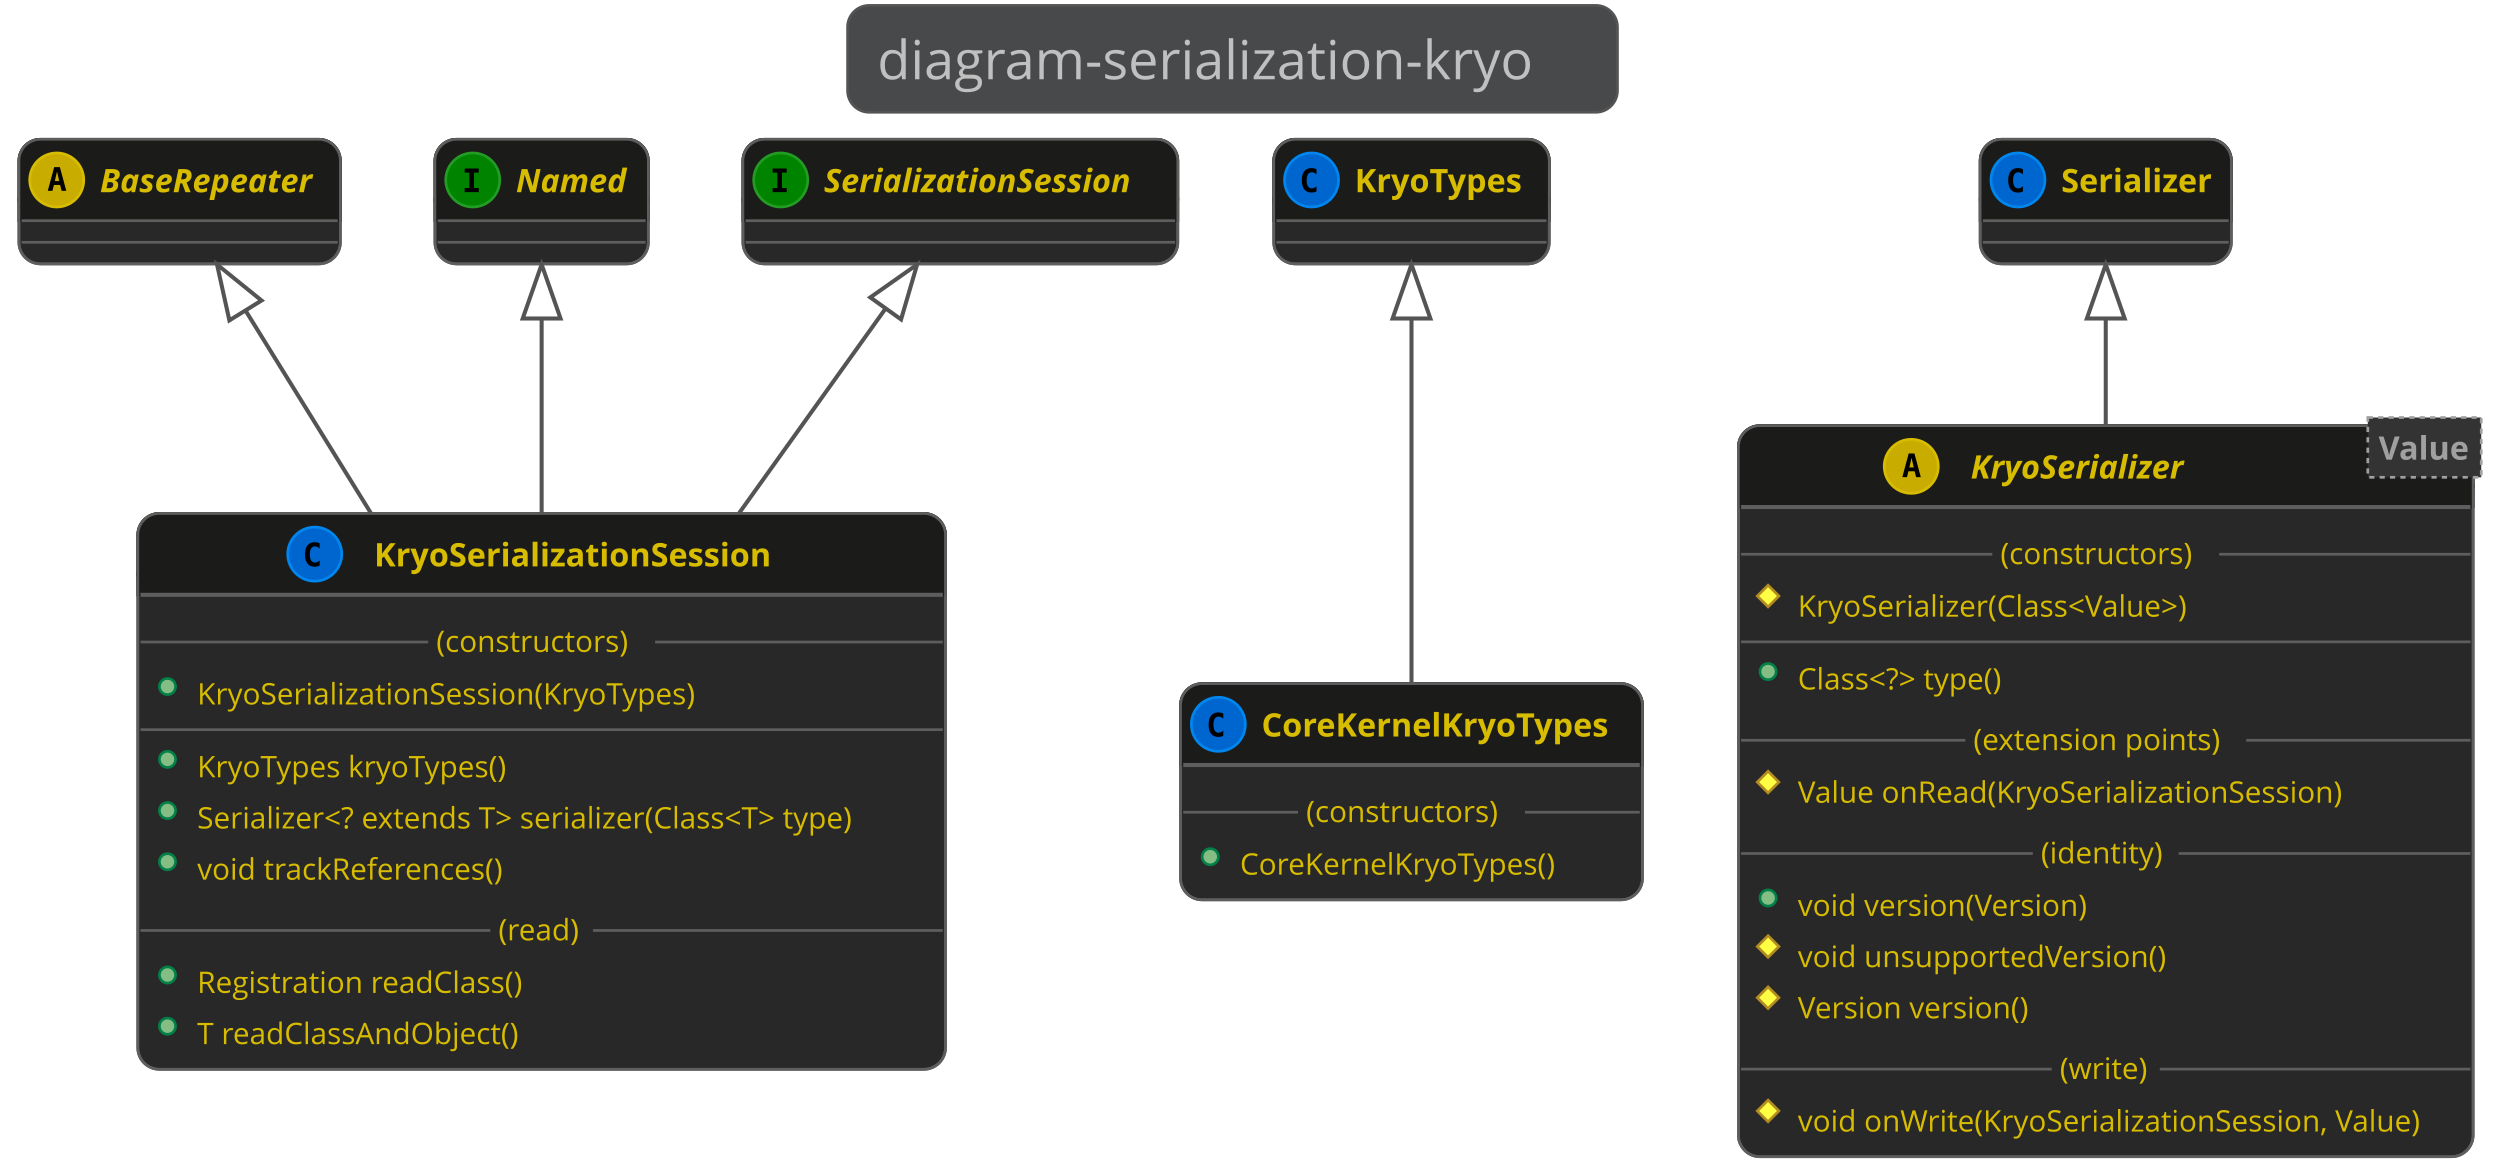
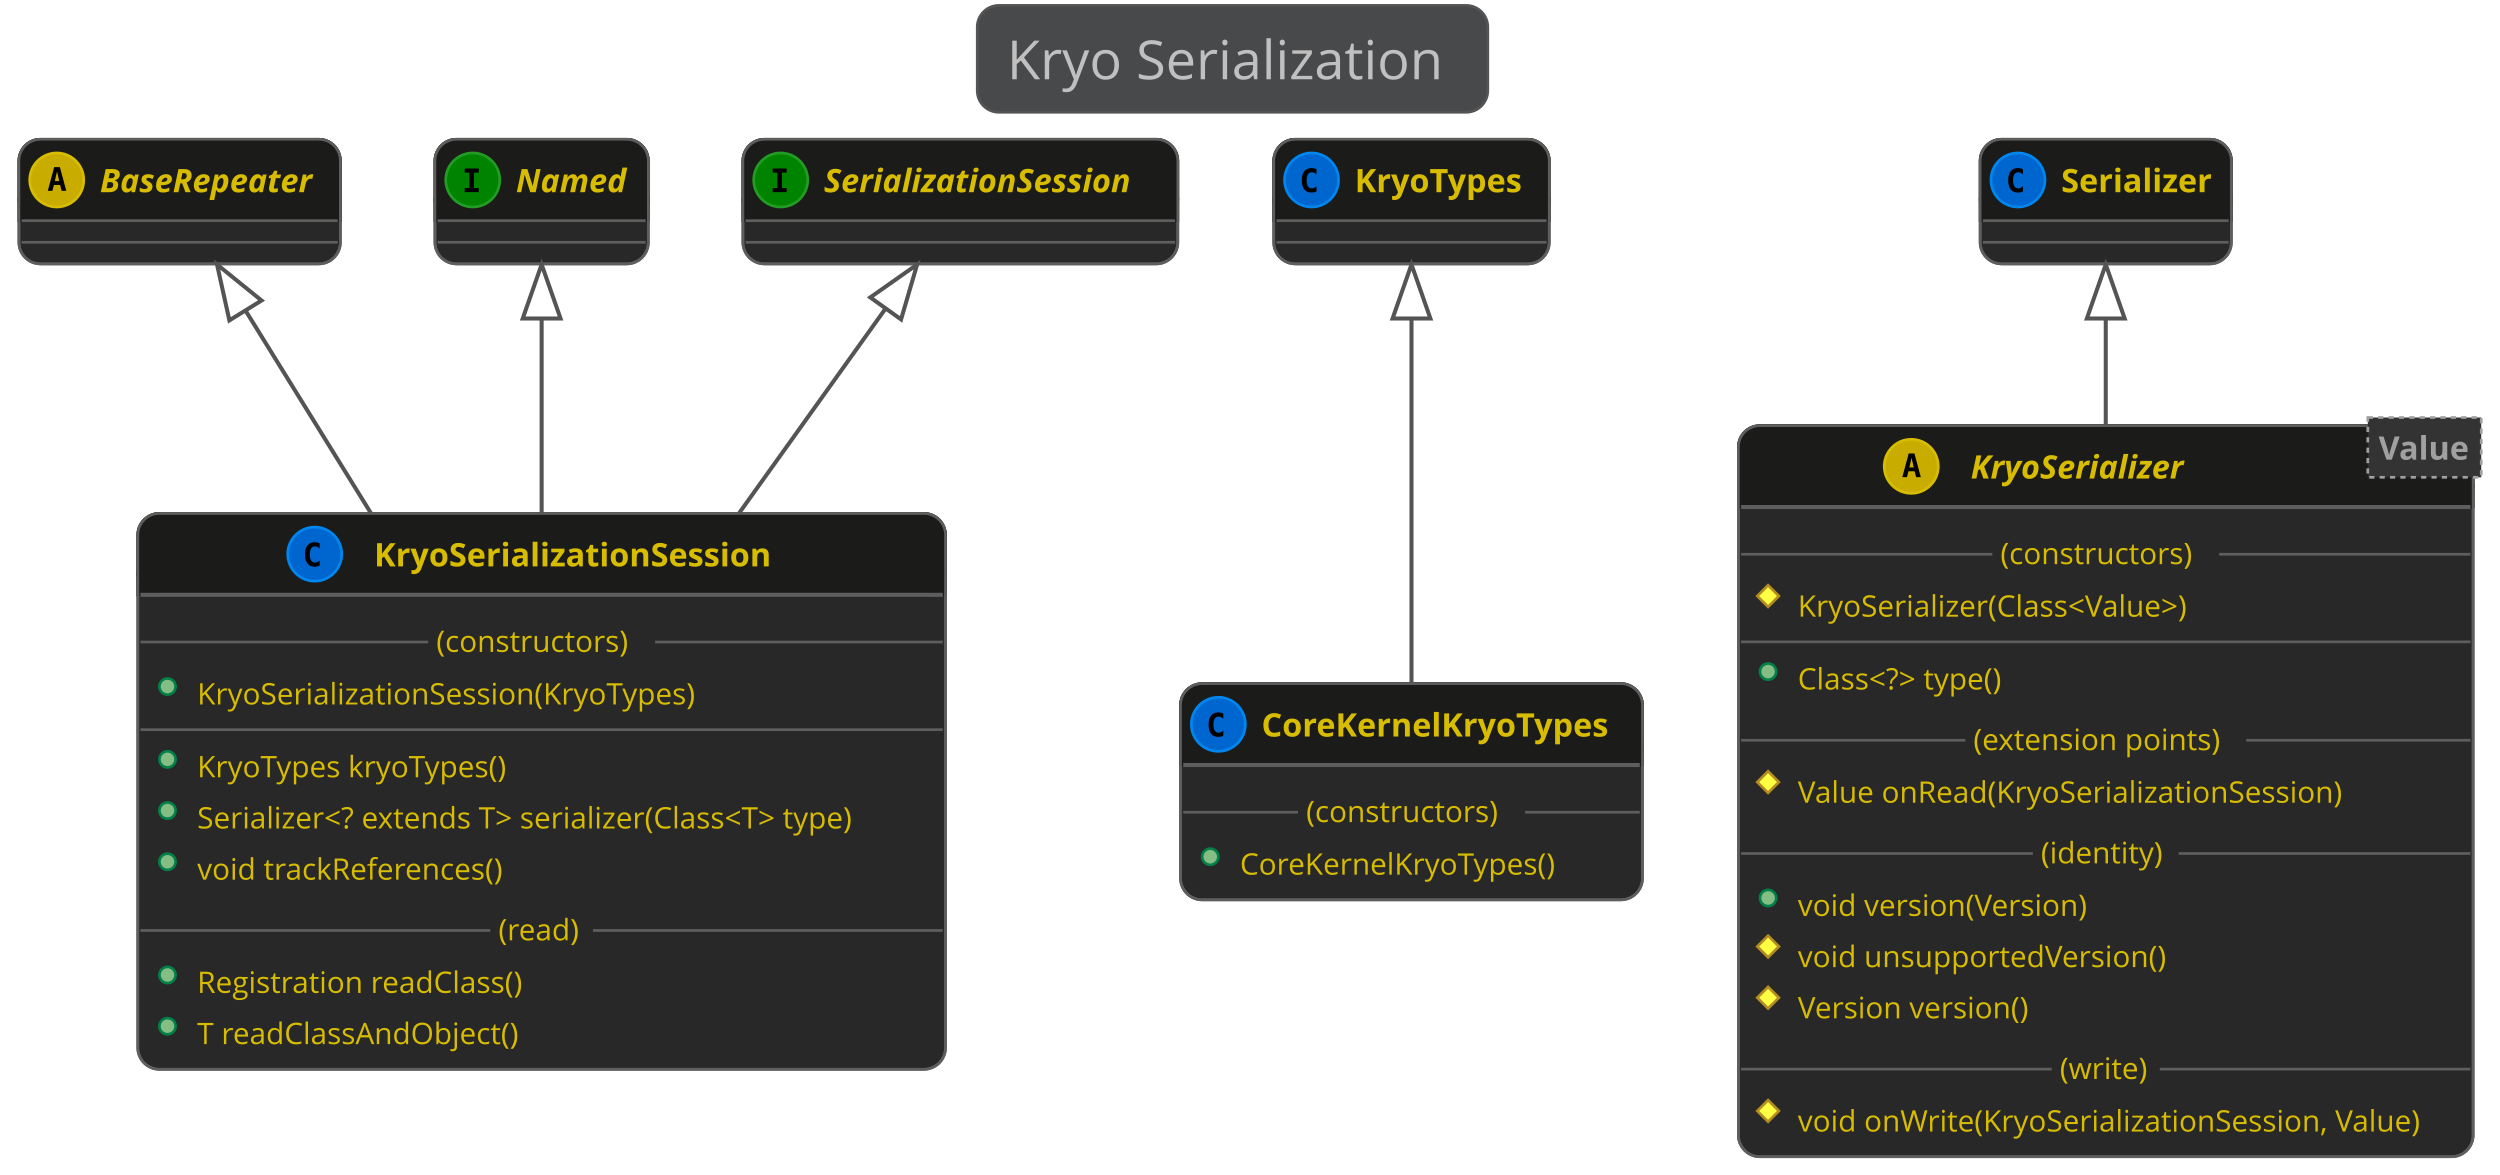
<svg xmlns="http://www.w3.org/2000/svg" contentScriptType="application/ecmascript" contentStyleType="text/css" height="453.125px" preserveAspectRatio="none" style="width:964px;height:453px;background:#333333;" version="1.1" viewBox="0 0 964 453" width="964.583px" zoomAndPan="magnify">
  <defs />
  <g>
-     <rect fill="#48494B" height="41.203" rx="8.333" ry="8.333" style="stroke:#545454;stroke-width:1.042;" width="296.875" x="326.823" y="2.083" />
-     <text fill="#C0C0C0" font-family="Open Sans,Avenir,Nunito,Arial,Helvetica,SansSerif" font-size="20.833" lengthAdjust="spacing" textLength="273.958" x="338.281" y="30.558">diagram-serialization-kryo</text>
+     <rect fill="#48494B" height="41.203" rx="8.333" ry="8.333" style="stroke:#545454;stroke-width:1.042;" width="196.875" x="376.823" y="2.083" />
+     <text fill="#C0C0C0" font-family="Open Sans,Avenir,Nunito,Arial,Helvetica,SansSerif" font-size="20.833" lengthAdjust="spacing" textLength="173.958" x="388.281" y="30.558">Kryo Serialization</text>
    <rect codeLine="6" fill="#282828" height="48.055" id="BaseRepeater" rx="8.333" ry="8.333" style="stroke:#5E5E5E;stroke-width:1.042;" width="123.958" x="7.292" y="53.703" />
    <rect fill="#1B1B1A" height="31.388" rx="8.333" ry="8.333" style="stroke:#1B1B1A;stroke-width:1.042;" width="123.958" x="7.292" y="53.703" />
    <rect fill="#1B1B1A" height="8.333" style="stroke:#1B1B1A;stroke-width:1.042;" width="123.958" x="7.292" y="76.758" />
    <rect codeLine="6" fill="none" height="48.055" id="BaseRepeater" rx="8.333" ry="8.333" style="stroke:#5E5E5E;stroke-width:1.042;" width="123.958" x="7.292" y="53.703" />
    <ellipse cx="21.875" cy="69.397" fill="#C8AC00" rx="10.417" ry="10.417" style="stroke:#D8BC00;stroke-width:1.042;" />
    <path d="M21.989,66.099 L21.14,69.828 L22.843,69.828 Z M20.89,64.451 L23.094,64.451 L25.553,73.564 L23.753,73.564 L23.191,71.311 L20.78,71.311 L20.231,73.564 L18.431,73.564 Z " fill="#000000" />
    <text fill="#D8BC00" font-family="Open Sans,Avenir,Nunito,Arial,Helvetica,SansSerif" font-size="12.5" font-style="italic" font-weight="bold" lengthAdjust="spacing" textLength="86.458" x="38.542" y="74.121">BaseRepeater</text>
    <line style="stroke:#5E5E5E;stroke-width:1.042;" x1="8.333" x2="130.208" y1="85.091" y2="85.091" />
    <line style="stroke:#5E5E5E;stroke-width:1.042;" x1="8.333" x2="130.208" y1="93.424" y2="93.424" />
    <rect codeLine="8" fill="#282828" height="48.055" id="Named" rx="8.333" ry="8.333" style="stroke:#5E5E5E;stroke-width:1.042;" width="82.292" x="167.708" y="53.703" />
    <rect fill="#1B1B1A" height="31.388" rx="8.333" ry="8.333" style="stroke:#1B1B1A;stroke-width:1.042;" width="82.292" x="167.708" y="53.703" />
    <rect fill="#1B1B1A" height="8.333" style="stroke:#1B1B1A;stroke-width:1.042;" width="82.292" x="167.708" y="76.758" />
    <rect codeLine="8" fill="none" height="48.055" id="Named" rx="8.333" ry="8.333" style="stroke:#5E5E5E;stroke-width:1.042;" width="82.292" x="167.708" y="53.703" />
    <ellipse cx="182.292" cy="69.397" fill="#008400" rx="10.417" ry="10.417" style="stroke:#239C23;stroke-width:1.042;" />
    <path d="M179.175,66.559 L179.175,64.972 L184.601,64.972 L184.601,66.559 L182.788,66.559 L182.788,72.498 L184.601,72.498 L184.601,74.085 L179.175,74.085 L179.175,72.498 L180.988,72.498 L180.988,66.559 Z " fill="#000000" />
    <text fill="#D8BC00" font-family="Open Sans,Avenir,Nunito,Arial,Helvetica,SansSerif" font-size="12.5" font-style="italic" font-weight="bold" lengthAdjust="spacing" textLength="44.792" x="198.958" y="74.121">Named</text>
    <line style="stroke:#5E5E5E;stroke-width:1.042;" x1="168.75" x2="248.958" y1="85.091" y2="85.091" />
    <line style="stroke:#5E5E5E;stroke-width:1.042;" x1="168.75" x2="248.958" y1="93.424" y2="93.424" />
    <rect codeLine="9" fill="#282828" height="48.055" id="SerializationSession" rx="8.333" ry="8.333" style="stroke:#5E5E5E;stroke-width:1.042;" width="167.708" x="286.458" y="53.703" />
    <rect fill="#1B1B1A" height="31.388" rx="8.333" ry="8.333" style="stroke:#1B1B1A;stroke-width:1.042;" width="167.708" x="286.458" y="53.703" />
    <rect fill="#1B1B1A" height="8.333" style="stroke:#1B1B1A;stroke-width:1.042;" width="167.708" x="286.458" y="76.758" />
    <rect codeLine="9" fill="none" height="48.055" id="SerializationSession" rx="8.333" ry="8.333" style="stroke:#5E5E5E;stroke-width:1.042;" width="167.708" x="286.458" y="53.703" />
    <ellipse cx="301.042" cy="69.397" fill="#008400" rx="10.417" ry="10.417" style="stroke:#239C23;stroke-width:1.042;" />
    <path d="M297.925,66.559 L297.925,64.972 L303.351,64.972 L303.351,66.559 L301.538,66.559 L301.538,72.498 L303.351,72.498 L303.351,74.085 L297.925,74.085 L297.925,72.498 L299.738,72.498 L299.738,66.559 Z " fill="#000000" />
    <text fill="#D8BC00" font-family="Open Sans,Avenir,Nunito,Arial,Helvetica,SansSerif" font-size="12.5" font-style="italic" font-weight="bold" lengthAdjust="spacing" textLength="130.208" x="317.708" y="74.121">SerializationSession</text>
    <line style="stroke:#5E5E5E;stroke-width:1.042;" x1="287.5" x2="453.125" y1="85.091" y2="85.091" />
    <line style="stroke:#5E5E5E;stroke-width:1.042;" x1="287.5" x2="453.125" y1="93.424" y2="93.424" />
    <rect fill="#282828" height="48.055" id="KryoTypes" rx="8.333" ry="8.333" style="stroke:#5E5E5E;stroke-width:1.042;" width="106.25" x="491.146" y="53.703" />
    <rect fill="#1B1B1A" height="31.388" rx="8.333" ry="8.333" style="stroke:#1B1B1A;stroke-width:1.042;" width="106.25" x="491.146" y="53.703" />
    <rect fill="#1B1B1A" height="8.333" style="stroke:#1B1B1A;stroke-width:1.042;" width="106.25" x="491.146" y="76.758" />
    <rect fill="none" height="48.055" id="KryoTypes" rx="8.333" ry="8.333" style="stroke:#5E5E5E;stroke-width:1.042;" width="106.25" x="491.146" y="53.703" />
    <ellipse cx="505.729" cy="69.397" fill="#0066CF" rx="10.417" ry="10.417" style="stroke:#0086EF;stroke-width:1.042;" />
    <path d="M507.64,73.822 Q507.212,74.042 506.742,74.152 Q506.272,74.261 505.754,74.261 Q503.91,74.261 502.94,73.047 Q501.969,71.832 501.969,69.537 Q501.969,67.236 502.94,66.022 Q503.91,64.807 505.754,64.807 Q506.272,64.807 506.748,64.917 Q507.224,65.027 507.64,65.247 L507.64,67.249 Q507.176,66.821 506.739,66.623 Q506.303,66.425 505.839,66.425 Q504.85,66.425 504.347,67.209 Q503.843,67.993 503.843,69.537 Q503.843,71.075 504.347,71.86 Q504.85,72.644 505.839,72.644 Q506.303,72.644 506.739,72.446 Q507.176,72.247 507.64,71.82 Z " fill="#000000" />
    <text fill="#D8BC00" font-family="Open Sans,Avenir,Nunito,Arial,Helvetica,SansSerif" font-size="12.5" font-weight="bold" lengthAdjust="spacing" textLength="68.75" x="522.396" y="74.121">KryoTypes</text>
    <line style="stroke:#5E5E5E;stroke-width:1.042;" x1="492.188" x2="596.354" y1="85.091" y2="85.091" />
    <line style="stroke:#5E5E5E;stroke-width:1.042;" x1="492.188" x2="596.354" y1="93.424" y2="93.424" />
    <rect codeLine="12" fill="#282828" height="83.378" id="CoreKernelKryoTypes" rx="8.333" ry="8.333" style="stroke:#5E5E5E;stroke-width:1.042;" width="178.125" x="455.208" y="263.599" />
    <rect fill="#1B1B1A" height="31.388" rx="8.333" ry="8.333" style="stroke:#1B1B1A;stroke-width:1.042;" width="178.125" x="455.208" y="263.599" />
    <rect fill="#1B1B1A" height="8.333" style="stroke:#1B1B1A;stroke-width:1.042;" width="178.125" x="455.208" y="286.654" />
    <rect codeLine="12" fill="none" height="83.378" id="CoreKernelKryoTypes" rx="8.333" ry="8.333" style="stroke:#5E5E5E;stroke-width:1.042;" width="178.125" x="455.208" y="263.599" />
    <ellipse cx="469.792" cy="279.293" fill="#0066CF" rx="10.417" ry="10.417" style="stroke:#0086EF;stroke-width:1.042;" />
    <path d="M471.702,283.718 Q471.275,283.938 470.805,284.047 Q470.335,284.157 469.816,284.157 Q467.973,284.157 467.002,282.943 Q466.032,281.728 466.032,279.433 Q466.032,277.132 467.002,275.918 Q467.973,274.703 469.816,274.703 Q470.335,274.703 470.811,274.813 Q471.287,274.923 471.702,275.142 L471.702,277.144 Q471.238,276.717 470.802,276.519 Q470.365,276.32 469.901,276.32 Q468.913,276.32 468.409,277.105 Q467.906,277.889 467.906,279.433 Q467.906,280.971 468.409,281.756 Q468.913,282.54 469.901,282.54 Q470.365,282.54 470.802,282.341 Q471.238,282.143 471.702,281.716 Z " fill="#000000" />
    <text fill="#D8BC00" font-family="Open Sans,Avenir,Nunito,Arial,Helvetica,SansSerif" font-size="12.5" font-weight="bold" lengthAdjust="spacing" textLength="140.625" x="486.458" y="284.017">CoreKernelKryoTypes</text>
    <line style="stroke:#5E5E5E;stroke-width:1.562;" x1="456.25" x2="632.292" y1="294.987" y2="294.987" />
    <ellipse cx="466.667" cy="330.357" fill="#84BE84" rx="3.125" ry="3.125" style="stroke:#038048;stroke-width:1.042;" />
    <text fill="#D8BC00" font-family="Open Sans,Avenir,Nunito,Arial,Helvetica,SansSerif" font-size="11.458" lengthAdjust="spacing" textLength="130.208" x="478.125" y="337.268">CoreKernelKryoTypes()</text>
    <line style="stroke:#5E5E5E;stroke-width:1.042;" x1="456.25" x2="500.521" y1="313.193" y2="313.193" />
    <text fill="#D8BC00" font-family="Open Sans,Avenir,Nunito,Arial,Helvetica,SansSerif" font-size="11.458" lengthAdjust="spacing" textLength="81.25" x="503.646" y="317.002">(constructors)</text>
    <line style="stroke:#5E5E5E;stroke-width:1.042;" x1="588.021" x2="632.292" y1="313.193" y2="313.193" />
    <rect codeLine="21" fill="#282828" height="214.347" id="KryoSerializationSession" rx="8.333" ry="8.333" style="stroke:#5E5E5E;stroke-width:1.042;" width="311.458" x="53.125" y="197.974" />
    <rect fill="#1B1B1A" height="31.388" rx="8.333" ry="8.333" style="stroke:#1B1B1A;stroke-width:1.042;" width="311.458" x="53.125" y="197.974" />
    <rect fill="#1B1B1A" height="8.333" style="stroke:#1B1B1A;stroke-width:1.042;" width="311.458" x="53.125" y="221.029" />
    <rect codeLine="21" fill="none" height="214.347" id="KryoSerializationSession" rx="8.333" ry="8.333" style="stroke:#5E5E5E;stroke-width:1.042;" width="311.458" x="53.125" y="197.974" />
    <ellipse cx="121.354" cy="213.668" fill="#0066CF" rx="10.417" ry="10.417" style="stroke:#0086EF;stroke-width:1.042;" />
    <path d="M123.265,218.093 Q122.837,218.313 122.367,218.422 Q121.897,218.532 121.379,218.532 Q119.535,218.532 118.565,217.318 Q117.594,216.103 117.594,213.808 Q117.594,211.507 118.565,210.293 Q119.535,209.078 121.379,209.078 Q121.897,209.078 122.374,209.188 Q122.85,209.298 123.265,209.517 L123.265,211.519 Q122.801,211.092 122.364,210.894 Q121.928,210.695 121.464,210.695 Q120.475,210.695 119.972,211.48 Q119.468,212.264 119.468,213.808 Q119.468,215.346 119.972,216.131 Q120.475,216.915 121.464,216.915 Q121.928,216.915 122.364,216.716 Q122.801,216.518 123.265,216.091 Z " fill="#000000" />
    <text fill="#D8BC00" font-family="Open Sans,Avenir,Nunito,Arial,Helvetica,SansSerif" font-size="12.5" font-weight="bold" lengthAdjust="spacing" textLength="160.417" x="144.271" y="218.392">KryoSerializationSession</text>
    <line style="stroke:#5E5E5E;stroke-width:1.562;" x1="54.167" x2="363.542" y1="229.362" y2="229.362" />
    <ellipse cx="64.583" cy="264.732" fill="#84BE84" rx="3.125" ry="3.125" style="stroke:#038048;stroke-width:1.042;" />
    <text fill="#D8BC00" font-family="Open Sans,Avenir,Nunito,Arial,Helvetica,SansSerif" font-size="11.458" lengthAdjust="spacing" textLength="204.167" x="76.042" y="271.643">KryoSerializationSession(KryoTypes)</text>
    <line style="stroke:#5E5E5E;stroke-width:1.042;" x1="54.167" x2="165.104" y1="247.568" y2="247.568" />
    <text fill="#D8BC00" font-family="Open Sans,Avenir,Nunito,Arial,Helvetica,SansSerif" font-size="11.458" lengthAdjust="spacing" textLength="81.25" x="168.229" y="251.377">(constructors)</text>
    <line style="stroke:#5E5E5E;stroke-width:1.042;" x1="252.604" x2="363.542" y1="247.568" y2="247.568" />
    <line style="stroke:#5E5E5E;stroke-width:1.042;" x1="54.167" x2="363.542" y1="281.352" y2="281.352" />
    <ellipse cx="64.583" cy="292.81" fill="#84BE84" rx="3.125" ry="3.125" style="stroke:#038048;stroke-width:1.042;" />
    <text fill="#D8BC00" font-family="Open Sans,Avenir,Nunito,Arial,Helvetica,SansSerif" font-size="11.458" lengthAdjust="spacing" textLength="129.167" x="76.042" y="299.721">KryoTypes kryoTypes()</text>
    <ellipse cx="64.583" cy="312.555" fill="#84BE84" rx="3.125" ry="3.125" style="stroke:#038048;stroke-width:1.042;" />
    <text fill="#D8BC00" font-family="Open Sans,Avenir,Nunito,Arial,Helvetica,SansSerif" font-size="11.458" lengthAdjust="spacing" textLength="279.167" x="76.042" y="319.466">Serializer&lt;? extends T&gt; serializer(Class&lt;T&gt; type)</text>
    <ellipse cx="64.583" cy="332.3" fill="#84BE84" rx="3.125" ry="3.125" style="stroke:#038048;stroke-width:1.042;" />
    <text fill="#D8BC00" font-family="Open Sans,Avenir,Nunito,Arial,Helvetica,SansSerif" font-size="11.458" lengthAdjust="spacing" textLength="125" x="76.042" y="339.211">void trackReferences()</text>
    <ellipse cx="64.583" cy="375.956" fill="#84BE84" rx="3.125" ry="3.125" style="stroke:#038048;stroke-width:1.042;" />
    <text fill="#D8BC00" font-family="Open Sans,Avenir,Nunito,Arial,Helvetica,SansSerif" font-size="11.458" lengthAdjust="spacing" textLength="134.375" x="76.042" y="382.867">Registration readClass()</text>
    <ellipse cx="64.583" cy="395.701" fill="#84BE84" rx="3.125" ry="3.125" style="stroke:#038048;stroke-width:1.042;" />
    <text fill="#D8BC00" font-family="Open Sans,Avenir,Nunito,Arial,Helvetica,SansSerif" font-size="11.458" lengthAdjust="spacing" textLength="133.333" x="76.042" y="402.612">T readClassAndObject()</text>
    <line style="stroke:#5E5E5E;stroke-width:1.042;" x1="54.167" x2="189.062" y1="358.792" y2="358.792" />
    <text fill="#D8BC00" font-family="Open Sans,Avenir,Nunito,Arial,Helvetica,SansSerif" font-size="11.458" lengthAdjust="spacing" textLength="33.333" x="192.188" y="362.602">(read)</text>
    <line style="stroke:#5E5E5E;stroke-width:1.042;" x1="228.646" x2="363.542" y1="358.792" y2="358.792" />
    <rect fill="#282828" height="48.055" id="Serializer" rx="8.333" ry="8.333" style="stroke:#5E5E5E;stroke-width:1.042;" width="96.875" x="763.542" y="53.703" />
    <rect fill="#1B1B1A" height="31.388" rx="8.333" ry="8.333" style="stroke:#1B1B1A;stroke-width:1.042;" width="96.875" x="763.542" y="53.703" />
    <rect fill="#1B1B1A" height="8.333" style="stroke:#1B1B1A;stroke-width:1.042;" width="96.875" x="763.542" y="76.758" />
    <rect fill="none" height="48.055" id="Serializer" rx="8.333" ry="8.333" style="stroke:#5E5E5E;stroke-width:1.042;" width="96.875" x="763.542" y="53.703" />
    <ellipse cx="778.125" cy="69.397" fill="#0066CF" rx="10.417" ry="10.417" style="stroke:#0086EF;stroke-width:1.042;" />
    <path d="M780.035,73.822 Q779.608,74.042 779.138,74.152 Q778.668,74.261 778.149,74.261 Q776.306,74.261 775.336,73.047 Q774.365,71.832 774.365,69.537 Q774.365,67.236 775.336,66.022 Q776.306,64.807 778.149,64.807 Q778.668,64.807 779.144,64.917 Q779.62,65.027 780.035,65.247 L780.035,67.249 Q779.572,66.821 779.135,66.623 Q778.699,66.425 778.235,66.425 Q777.246,66.425 776.743,67.209 Q776.239,67.993 776.239,69.537 Q776.239,71.075 776.743,71.86 Q777.246,72.644 778.235,72.644 Q778.699,72.644 779.135,72.446 Q779.572,72.247 780.035,71.82 Z " fill="#000000" />
    <text fill="#D8BC00" font-family="Open Sans,Avenir,Nunito,Arial,Helvetica,SansSerif" font-size="12.5" font-weight="bold" lengthAdjust="spacing" textLength="59.375" x="794.792" y="74.121">Serializer</text>
    <line style="stroke:#5E5E5E;stroke-width:1.042;" x1="764.583" x2="859.375" y1="85.091" y2="85.091" />
    <line style="stroke:#5E5E5E;stroke-width:1.042;" x1="764.583" x2="859.375" y1="93.424" y2="93.424" />
    <rect codeLine="35" fill="#282828" height="281.915" id="KryoSerializer" rx="8.333" ry="8.333" style="stroke:#5E5E5E;stroke-width:1.042;" width="283.333" x="670.312" y="164.119" />
    <rect fill="#1B1B1A" height="31.388" rx="8.333" ry="8.333" style="stroke:#1B1B1A;stroke-width:1.042;" width="283.333" x="670.312" y="164.119" />
    <rect fill="#1B1B1A" height="8.333" style="stroke:#1B1B1A;stroke-width:1.042;" width="283.333" x="670.312" y="187.174" />
    <rect codeLine="35" fill="none" height="281.915" id="KryoSerializer" rx="8.333" ry="8.333" style="stroke:#5E5E5E;stroke-width:1.042;" width="283.333" x="670.312" y="164.119" />
    <ellipse cx="736.979" cy="179.814" fill="#C8AC00" rx="10.417" ry="10.417" style="stroke:#D8BC00;stroke-width:1.042;" />
    <path d="M737.093,176.516 L736.245,180.245 L737.948,180.245 Z M735.995,174.868 L738.198,174.868 L740.658,183.98 L738.857,183.98 L738.295,181.728 L735.885,181.728 L735.335,183.98 L733.535,183.98 Z " fill="#000000" />
    <text fill="#D8BC00" font-family="Open Sans,Avenir,Nunito,Arial,Helvetica,SansSerif" font-size="12.5" font-style="italic" font-weight="bold" lengthAdjust="spacing" textLength="89.583" x="759.896" y="184.538">KryoSerializer</text>
    <rect fill="#333333" height="23.055" style="stroke:#A0A0A0;stroke-width:1.042;stroke-dasharray:2.0,2.0;" width="43.75" x="913.021" y="160.994" />
    <text fill="#A0A0A0" font-family="Open Sans,Avenir,Nunito,Arial,Helvetica,SansSerif" font-size="12.5" font-weight="bold" lengthAdjust="spacing" textLength="35.417" x="917.188" y="177.246">Value</text>
    <line style="stroke:#5E5E5E;stroke-width:1.562;" x1="671.354" x2="952.604" y1="195.508" y2="195.508" />
    <polygon fill="#FFFF44" points="681.771,225.669,685.938,229.836,681.771,234.003,677.604,229.836" style="stroke:#B38D22;stroke-width:1.042;" />
    <text fill="#D8BC00" font-family="Open Sans,Avenir,Nunito,Arial,Helvetica,SansSerif" font-size="11.458" lengthAdjust="spacing" textLength="164.583" x="693.229" y="237.789">KryoSerializer(Class&lt;Value&gt;)</text>
    <line style="stroke:#5E5E5E;stroke-width:1.042;" x1="671.354" x2="768.229" y1="213.714" y2="213.714" />
    <text fill="#D8BC00" font-family="Open Sans,Avenir,Nunito,Arial,Helvetica,SansSerif" font-size="11.458" lengthAdjust="spacing" textLength="81.25" x="771.354" y="217.523">(constructors)</text>
    <line style="stroke:#5E5E5E;stroke-width:1.042;" x1="855.729" x2="952.604" y1="213.714" y2="213.714" />
    <line style="stroke:#5E5E5E;stroke-width:1.042;" x1="671.354" x2="952.604" y1="247.498" y2="247.498" />
    <ellipse cx="681.771" cy="258.956" fill="#84BE84" rx="3.125" ry="3.125" style="stroke:#038048;stroke-width:1.042;" />
    <text fill="#D8BC00" font-family="Open Sans,Avenir,Nunito,Arial,Helvetica,SansSerif" font-size="11.458" lengthAdjust="spacing" textLength="89.583" x="693.229" y="265.867">Class&lt;?&gt; type()</text>
    <polygon fill="#FFFF44" points="681.771,297.404,685.938,301.571,681.771,305.737,677.604,301.571" style="stroke:#B38D22;stroke-width:1.042;" />
    <text fill="#D8BC00" font-family="Open Sans,Avenir,Nunito,Arial,Helvetica,SansSerif" font-size="11.458" lengthAdjust="spacing" textLength="219.792" x="693.229" y="309.524">Value onRead(KryoSerializationSession)</text>
    <line style="stroke:#5E5E5E;stroke-width:1.042;" x1="671.354" x2="757.812" y1="285.448" y2="285.448" />
    <text fill="#D8BC00" font-family="Open Sans,Avenir,Nunito,Arial,Helvetica,SansSerif" font-size="11.458" lengthAdjust="spacing" textLength="102.083" x="760.938" y="289.258">(extension points)</text>
    <line style="stroke:#5E5E5E;stroke-width:1.042;" x1="866.146" x2="952.604" y1="285.448" y2="285.448" />
    <ellipse cx="681.771" cy="346.269" fill="#84BE84" rx="3.125" ry="3.125" style="stroke:#038048;stroke-width:1.042;" />
    <text fill="#D8BC00" font-family="Open Sans,Avenir,Nunito,Arial,Helvetica,SansSerif" font-size="11.458" lengthAdjust="spacing" textLength="119.792" x="693.229" y="353.18">void version(Version)</text>
    <polygon fill="#FFFF44" points="681.771,360.805,685.938,364.972,681.771,369.139,677.604,364.972" style="stroke:#B38D22;stroke-width:1.042;" />
    <text fill="#D8BC00" font-family="Open Sans,Avenir,Nunito,Arial,Helvetica,SansSerif" font-size="11.458" lengthAdjust="spacing" textLength="151.042" x="693.229" y="372.925">void unsupportedVersion()</text>
    <polygon fill="#FFFF44" points="681.771,380.55,685.938,384.717,681.771,388.884,677.604,384.717" style="stroke:#B38D22;stroke-width:1.042;" />
    <text fill="#D8BC00" font-family="Open Sans,Avenir,Nunito,Arial,Helvetica,SansSerif" font-size="11.458" lengthAdjust="spacing" textLength="95.833" x="693.229" y="392.67">Version version()</text>
    <line style="stroke:#5E5E5E;stroke-width:1.042;" x1="671.354" x2="783.854" y1="329.105" y2="329.105" />
    <text fill="#D8BC00" font-family="Open Sans,Avenir,Nunito,Arial,Helvetica,SansSerif" font-size="11.458" lengthAdjust="spacing" textLength="50" x="786.979" y="332.914">(identity)</text>
    <line style="stroke:#5E5E5E;stroke-width:1.042;" x1="840.104" x2="952.604" y1="329.105" y2="329.105" />
    <polygon fill="#FFFF44" points="681.771,424.207,685.938,428.373,681.771,432.54,677.604,428.373" style="stroke:#B38D22;stroke-width:1.042;" />
    <text fill="#D8BC00" font-family="Open Sans,Avenir,Nunito,Arial,Helvetica,SansSerif" font-size="11.458" lengthAdjust="spacing" textLength="251.042" x="693.229" y="436.326">void onWrite(KryoSerializationSession, Value)</text>
    <line style="stroke:#5E5E5E;stroke-width:1.042;" x1="671.354" x2="791.146" y1="412.251" y2="412.251" />
    <text fill="#D8BC00" font-family="Open Sans,Avenir,Nunito,Arial,Helvetica,SansSerif" font-size="11.458" lengthAdjust="spacing" textLength="35.417" x="794.271" y="416.06">(write)</text>
    <line style="stroke:#5E5E5E;stroke-width:1.042;" x1="832.812" x2="952.604" y1="412.251" y2="412.251" />
    <path codeLine="11" d="M544.271,122.911 C544.271,163.619 544.271,223.547 544.271,263.203 " fill="none" id="KryoTypes-backto-CoreKernelKryoTypes" style="stroke:#545454;stroke-width:1.562;" />
    <polygon fill="none" points="536.979,122.817,544.271,101.984,551.562,122.817,536.979,122.817" style="stroke:#545454;stroke-width:1.562;" />
    <path codeLine="18" d="M94.792,119.932 C108.427,141.963 125.896,170.192 143.052,197.911 " fill="none" id="BaseRepeater-backto-KryoSerializationSession" style="stroke:#545454;stroke-width:1.562;" />
    <polygon fill="none" points="88.448,123.536,83.688,101.984,100.844,115.87,88.448,123.536" style="stroke:#545454;stroke-width:1.562;" />
    <path codeLine="19" d="M208.854,122.984 C208.854,144.536 208.854,171.463 208.854,197.911 " fill="none" id="Named-backto-KryoSerializationSession" style="stroke:#545454;stroke-width:1.562;" />
    <polygon fill="none" points="201.562,122.817,208.854,101.984,216.146,122.817,201.562,122.817" style="stroke:#545454;stroke-width:1.562;" />
    <path codeLine="20" d="M341.51,118.932 C325.635,141.099 305.115,169.776 284.969,197.911 " fill="none" id="SerializationSession-backto-KryoSerializationSession" style="stroke:#545454;stroke-width:1.562;" />
    <polygon fill="none" points="335.583,114.682,353.646,101.984,347.448,123.171,335.583,114.682" style="stroke:#545454;stroke-width:1.562;" />
    <path codeLine="34" d="M811.979,123.151 C811.979,135.401 811.979,149.39 811.979,164.036 " fill="none" id="Serializer-backto-KryoSerializer" style="stroke:#545454;stroke-width:1.562;" />
    <polygon fill="none" points="804.688,122.817,811.979,101.984,819.271,122.817,804.688,122.817" style="stroke:#545454;stroke-width:1.562;" />
  </g>
</svg>
